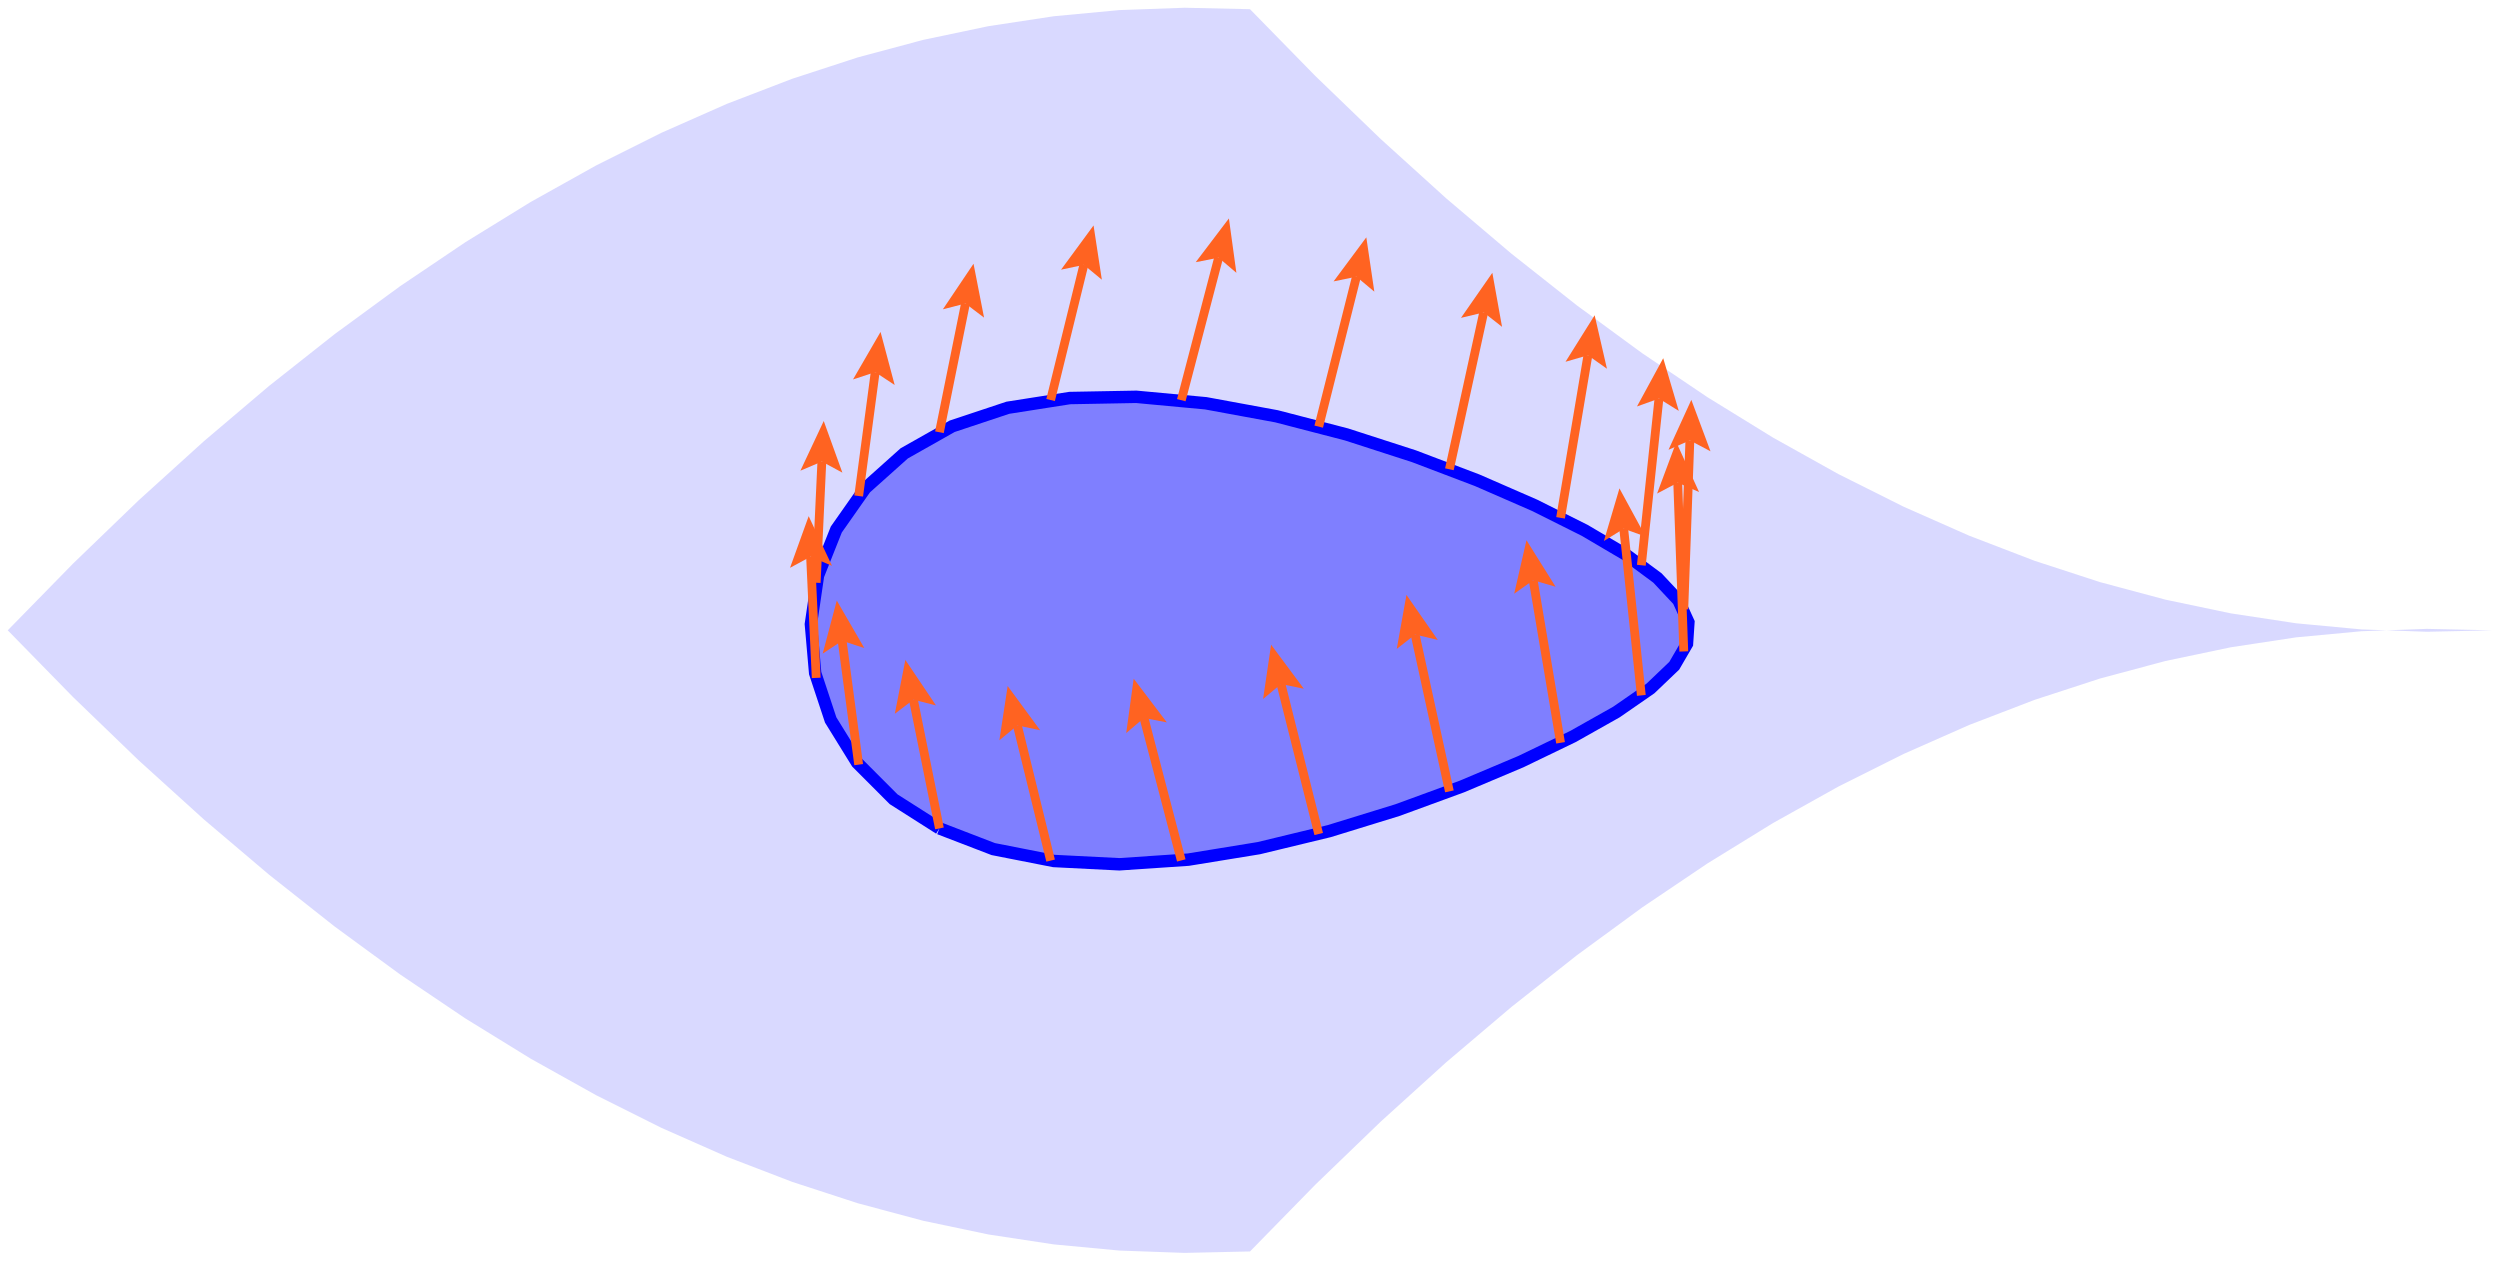
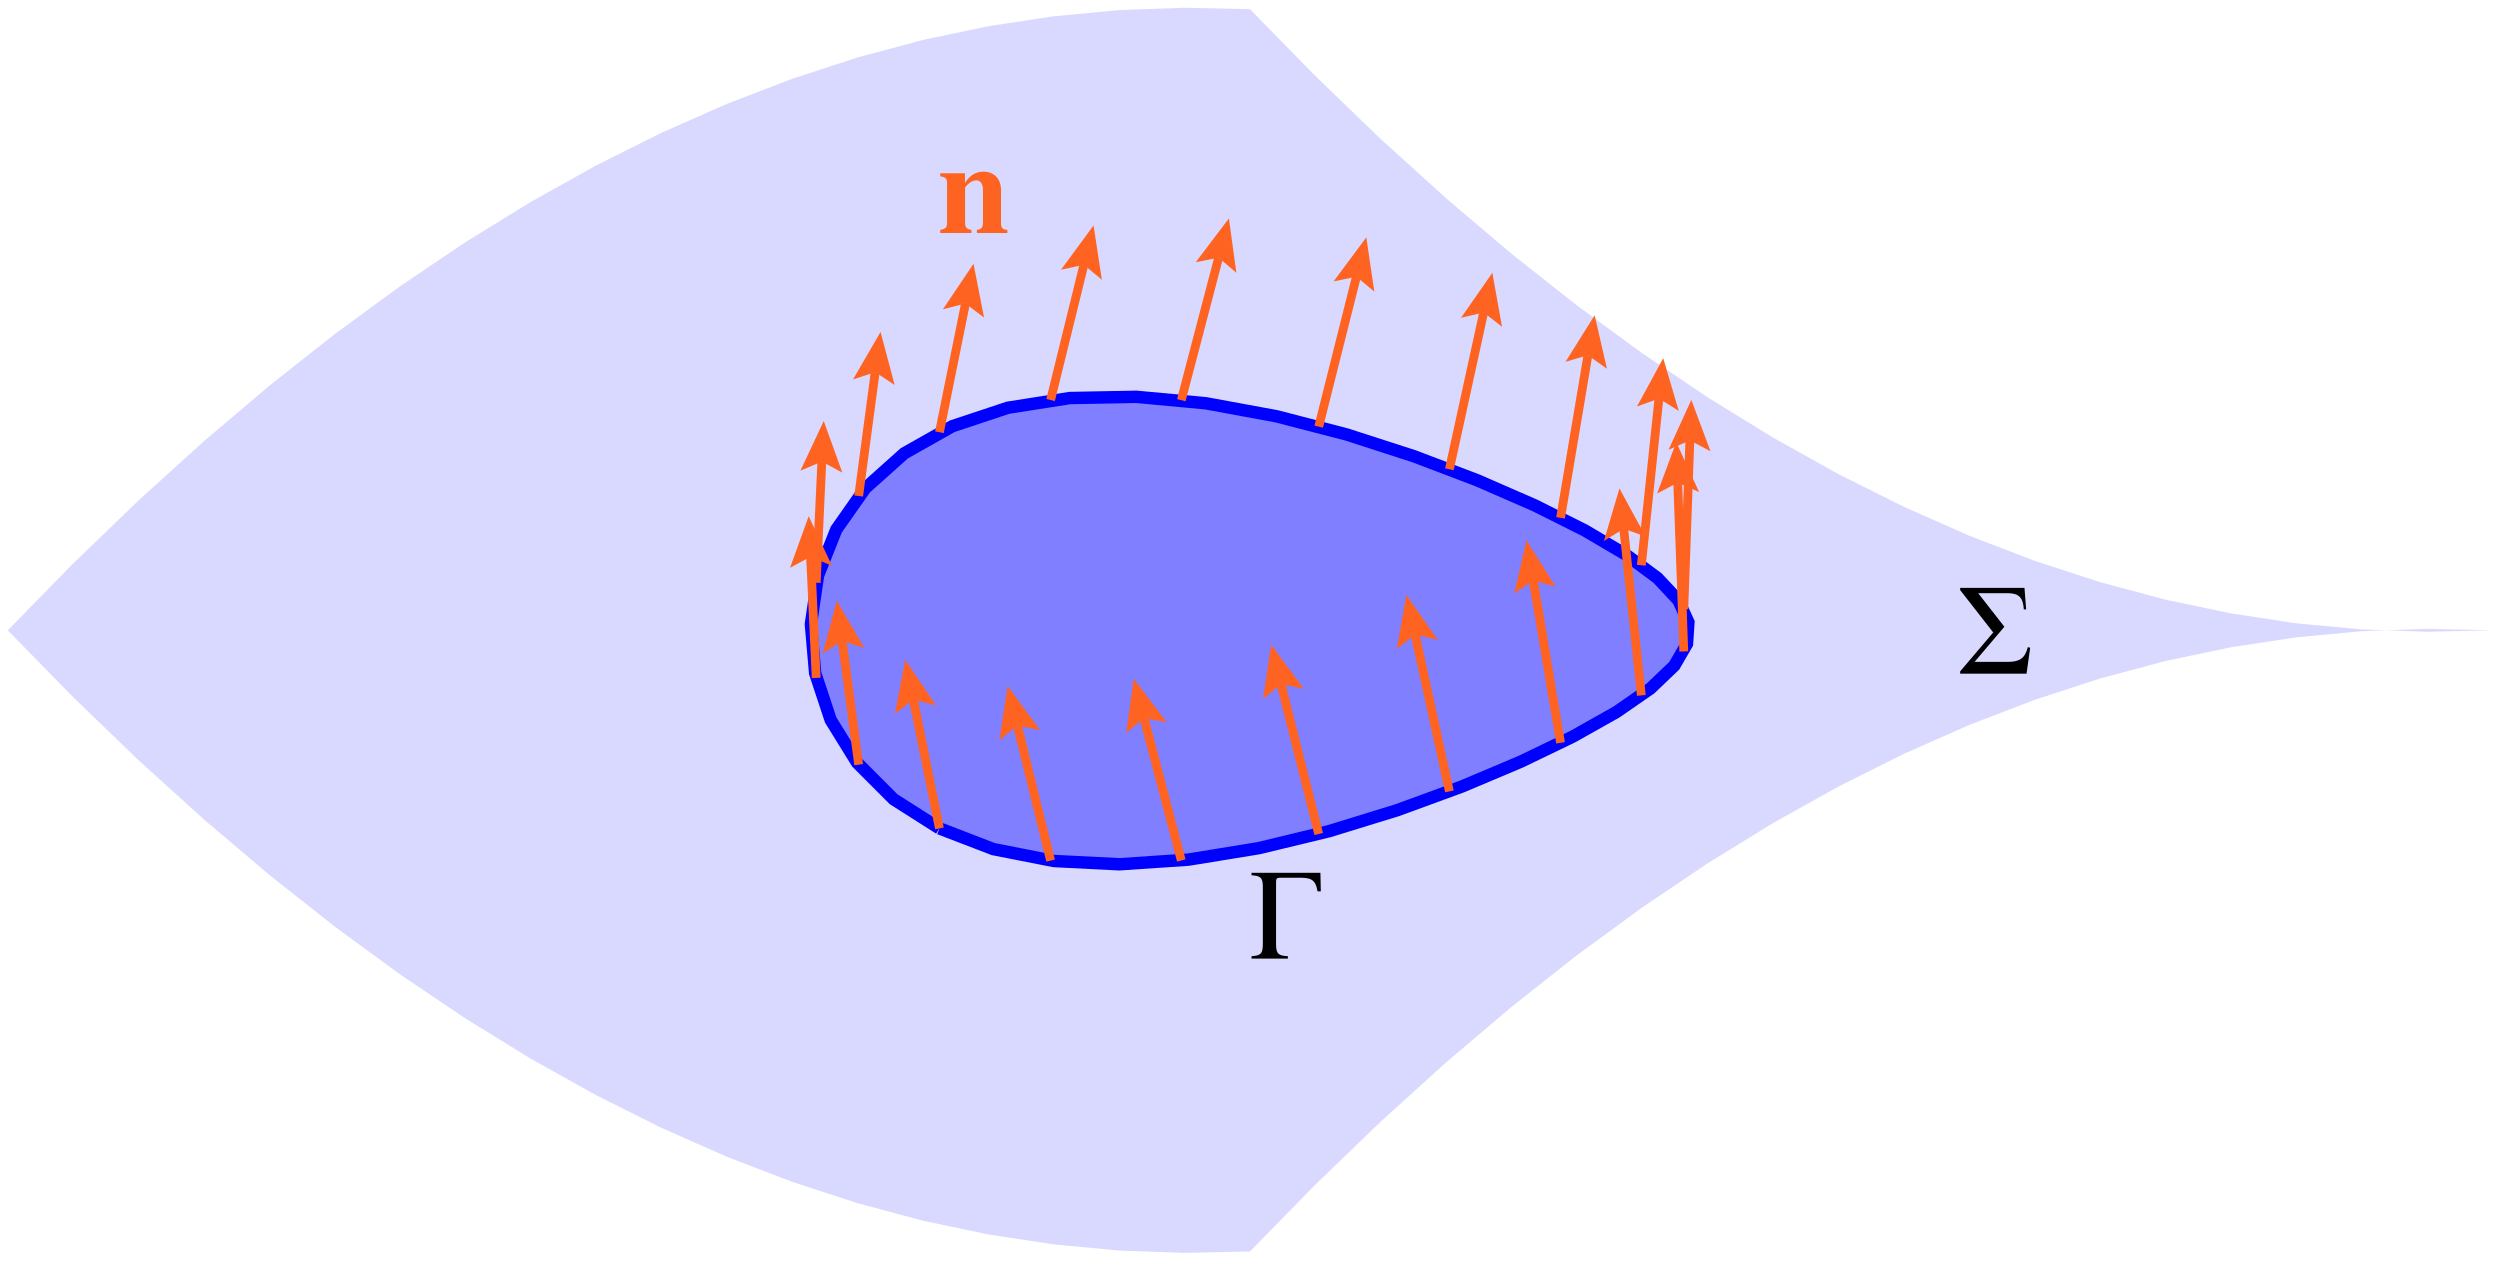
- <svg xmlns="http://www.w3.org/2000/svg" height="162.725pt" stroke-width="0.567" fill="none" viewBox="-161.352 -81.363 322.704 162.725" y="-81.363pt" version="1.1" width="322.704pt" stroke-miterlimit="10" x="-161.352pt">
+ <svg xmlns="http://www.w3.org/2000/svg" x="-161.352pt" width="322.704pt" y="-81.363pt" stroke-width="0.567" viewBox="-161.352 -81.363 322.704 162.725" stroke-miterlimit="10" height="162.725pt" fill="none" version="1.1">
  <path d="M-1.25884e-14 -80.176L-8.44 -80.363L-16.879 -80.06L-25.319 -79.267L-33.758 -77.985L-42.198 -76.213L-50.637 -73.952L-59.077 -71.201L-67.516 -67.961L-75.956 -64.231L-84.396 -60.011L-92.835 -55.301L-101.275 -50.102L-109.714 -44.414L-118.154 -38.235L-126.594 -31.568L-135.033 -24.41L-143.473 -16.763L-151.912 -8.626L-160.352 6.29418e-15L-160.352 6.29418e-15L-151.912 8.626L-143.473 16.763L-135.033 24.41L-126.594 31.568L-118.154 38.235L-109.714 44.414L-101.275 50.102L-92.835 55.301L-84.396 60.011L-75.956 64.231L-67.516 67.961L-59.077 71.201L-50.637 73.952L-42.198 76.213L-33.758 77.985L-25.319 79.267L-16.879 80.06L-8.44 80.363L1.25884e-14 80.176L1.25884e-14 80.176L8.44 71.55L16.879 63.413L25.319 55.766L33.758 48.608L42.198 41.94L50.637 35.762L59.077 30.074L67.516 24.875L75.956 20.165L84.396 15.945L92.835 12.215L101.275 8.975L109.714 6.224L118.154 3.962L126.594 2.191L135.033 0.909L143.473 0.116L151.912 -0.187L160.352 -6.29418e-15L160.352 -6.29418e-15L151.912 0.187L143.473 -0.116L135.033 -0.909L126.594 -2.191L118.154 -3.962L109.714 -6.224L101.275 -8.975L92.835 -12.215L84.396 -15.945L75.956 -20.165L67.516 -24.875L59.077 -30.074L50.637 -35.762L42.198 -41.94L33.758 -48.608L25.319 -55.766L16.879 -63.413L8.44 -71.55L-1.25884e-14 -80.176L-40.088 25.567L-45.999 21.808L-50.719 17.081L-54.126 11.571L-56.13 5.519L-56.681 -0.793L-55.764 -7.068L-53.403 -13.009L-49.658 -18.344L-44.628 -22.845L-38.441 -26.34L-31.259 -28.73L-23.267 -29.983L-14.673 -30.142L-5.699 -29.308L3.423 -27.629L12.456 -25.286L21.167 -22.47L29.329 -19.368L36.732 -16.14L43.184 -12.914L48.517 -9.774L52.593 -6.757L55.308 -3.86L56.59 -1.046L56.406 1.745L54.761 4.575L51.698 7.499L47.296 10.548L41.67 13.715L34.964 16.951L27.352 20.161L19.032 23.208L10.219 25.924L1.142 28.118L-7.965 29.602L-16.866 30.201L-25.33 29.775L-33.138 28.239L-40.088 25.567Z" opacity="0.15" fill="#00f" />
-   <path d="M-40.088 25.567L-45.999 21.808L-50.719 17.081L-54.126 11.571L-56.13 5.519L-56.681 -0.793L-55.764 -7.068L-53.403 -13.009L-49.658 -18.344L-44.628 -22.845L-38.441 -26.34L-31.259 -28.73L-23.267 -29.983L-14.673 -30.142L-5.699 -29.308L3.423 -27.629L12.456 -25.286L21.167 -22.47L29.329 -19.368L36.732 -16.14L43.184 -12.914L48.517 -9.774L52.593 -6.757L55.308 -3.86L56.59 -1.046L56.406 1.745L54.761 4.575L51.698 7.499L47.296 10.548L41.67 13.715L34.964 16.951L27.352 20.161L19.032 23.208L10.219 25.924L1.142 28.118L-7.965 29.602L-16.866 30.201L-25.33 29.775L-33.138 28.239L-40.088 25.567" stroke="#00f" stroke-width="1.604" fill="none" />
-   <path d="M-40.088 25.567L-45.999 21.808L-50.719 17.081L-54.126 11.571L-56.13 5.519L-56.681 -0.793L-55.764 -7.068L-53.403 -13.009L-49.658 -18.344L-44.628 -22.845L-38.441 -26.34L-31.259 -28.73L-23.267 -29.983L-14.673 -30.142L-5.699 -29.308L3.423 -27.629L12.456 -25.286L21.167 -22.47L29.329 -19.368L36.732 -16.14L43.184 -12.914L48.517 -9.774L52.593 -6.757L55.308 -3.86L56.59 -1.046L56.406 1.745L54.761 4.575L51.698 7.499L47.296 10.548L41.67 13.715L34.964 16.951L27.352 20.161L19.032 23.208L10.219 25.924L1.142 28.118L-7.965 29.602L-16.866 30.201L-25.33 29.775L-33.138 28.239L-40.088 25.567" stroke="none" stroke-width="1.604" fill="#00f" opacity="0.5" />
+   <path stroke="#00f" d="M-40.088 25.567L-45.999 21.808L-50.719 17.081L-54.126 11.571L-56.13 5.519L-56.681 -0.793L-55.764 -7.068L-53.403 -13.009L-49.658 -18.344L-44.628 -22.845L-38.441 -26.34L-31.259 -28.73L-23.267 -29.983L-14.673 -30.142L-5.699 -29.308L3.423 -27.629L12.456 -25.286L21.167 -22.47L29.329 -19.368L36.732 -16.14L43.184 -12.914L48.517 -9.774L52.593 -6.757L55.308 -3.86L56.59 -1.046L56.406 1.745L54.761 4.575L51.698 7.499L47.296 10.548L41.67 13.715L34.964 16.951L27.352 20.161L19.032 23.208L10.219 25.924L1.142 28.118L-7.965 29.602L-16.866 30.201L-25.33 29.775L-33.138 28.239L-40.088 25.567" fill="none" stroke-width="1.604" />
+   <path d="M-40.088 25.567L-45.999 21.808L-50.719 17.081L-54.126 11.571L-56.13 5.519L-56.681 -0.793L-55.764 -7.068L-53.403 -13.009L-49.658 -18.344L-44.628 -22.845L-38.441 -26.34L-31.259 -28.73L-23.267 -29.983L-14.673 -30.142L-5.699 -29.308L3.423 -27.629L12.456 -25.286L21.167 -22.47L29.329 -19.368L36.732 -16.14L43.184 -12.914L48.517 -9.774L52.593 -6.757L55.308 -3.86L56.59 -1.046L56.406 1.745L54.761 4.575L51.698 7.499L47.296 10.548L41.67 13.715L34.964 16.951L27.352 20.161L19.032 23.208L10.219 25.924L1.142 28.118L-7.965 29.602L-16.866 30.201L-25.33 29.775L-33.138 28.239L-40.088 25.567" stroke="none" opacity="0.5" fill="#00f" stroke-width="1.604" />
  <path d="M-40.088 25.567L-43.449 8.951" stroke="#ff6321" stroke-width="1.134" />
-   <g stroke-dasharray="none" stroke-linecap="butt">
+   <g stroke-linecap="butt" stroke-dasharray="none">
    <path d="M-45.848 10.772L-44.488 3.817L-40.532 9.697L-43.449 8.951Z" fill="#ff6321" />
  </g>
  <path d="M-25.738 29.726L-30.031 12.274" stroke="#ff6321" stroke-width="1.134" />
-   <g stroke-dasharray="none" stroke-linecap="butt">
+   <g stroke-linecap="butt" stroke-dasharray="none">
    <path d="M-32.352 14.193L-31.282 7.188L-27.085 12.898L-30.031 12.274Z" fill="#ff6321" />
  </g>
  <path d="M-8.869 29.704L-13.687 11.308" stroke="#ff6321" stroke-width="1.134" />
-   <g stroke-dasharray="none" stroke-linecap="butt">
+   <g stroke-linecap="butt" stroke-dasharray="none">
    <path d="M-15.979 13.262L-15.014 6.241L-10.732 11.887L-13.687 11.308Z" fill="#ff6321" />
  </g>
  <path d="M8.869 26.291L4 6.933" stroke="#ff6321" stroke-width="1.134" />
-   <g stroke-dasharray="none" stroke-linecap="butt">
+   <g stroke-linecap="butt" stroke-dasharray="none">
    <path d="M1.69 8.865L2.723 1.854L6.95 7.542L4 6.933Z" fill="#ff6321" />
  </g>
  <path d="M25.738 20.788L21.312 0.543" stroke="#ff6321" stroke-width="1.134" />
-   <g stroke-dasharray="none" stroke-linecap="butt">
+   <g stroke-linecap="butt" stroke-dasharray="none">
    <path d="M18.943 2.401L20.194 -4.574L24.241 1.243L21.312 0.543Z" fill="#ff6321" />
  </g>
  <path d="M40.088 14.521L36.557 -6.464" stroke="#ff6321" stroke-width="1.134" />
-   <g stroke-dasharray="none" stroke-linecap="butt">
+   <g stroke-linecap="butt" stroke-dasharray="none">
    <path d="M34.1 -4.723L35.688 -11.629L39.449 -5.623L36.557 -6.464Z" fill="#ff6321" />
  </g>
  <path d="M50.514 8.4L48.239 -13.113" stroke="#ff6321" stroke-width="1.134" />
-   <g stroke-dasharray="none" stroke-linecap="butt">
+   <g stroke-linecap="butt" stroke-dasharray="none">
    <path d="M45.68 -11.526L47.689 -18.322L51.074 -12.096L48.239 -13.113Z" fill="#ff6321" />
  </g>
  <path d="M55.995 2.728L55.21 -19.061" stroke="#ff6321" stroke-width="1.134" />
-   <g stroke-dasharray="none" stroke-linecap="butt">
+   <g stroke-linecap="butt" stroke-dasharray="none">
    <path d="M52.547 -17.655L55.022 -24.295L57.967 -17.85L55.21 -19.061Z" fill="#ff6321" />
  </g>
  <path d="M55.995 -2.728L56.78 -24.516" stroke="#ff6321" stroke-width="1.134" />
-   <g stroke-dasharray="none" stroke-linecap="butt">
+   <g stroke-linecap="butt" stroke-dasharray="none">
    <path d="M54.023 -23.305L56.968 -29.75L59.443 -23.11L56.78 -24.516Z" fill="#ff6321" />
  </g>
  <path d="M50.514 -8.4L52.788 -29.914" stroke="#ff6321" stroke-width="1.134" />
-   <g stroke-dasharray="none" stroke-linecap="butt">
+   <g stroke-linecap="butt" stroke-dasharray="none">
    <path d="M49.953 -28.897L53.339 -35.123L55.347 -28.326L52.788 -29.914Z" fill="#ff6321" />
  </g>
  <path d="M40.088 -14.521L43.619 -35.505" stroke="#ff6321" stroke-width="1.134" />
-   <g stroke-dasharray="none" stroke-linecap="butt">
+   <g stroke-linecap="butt" stroke-dasharray="none">
    <path d="M40.727 -34.664L44.488 -40.67L46.076 -33.764L43.619 -35.505Z" fill="#ff6321" />
  </g>
  <path d="M25.738 -20.788L30.164 -41.034" stroke="#ff6321" stroke-width="1.134" />
-   <g stroke-dasharray="none" stroke-linecap="butt">
+   <g stroke-linecap="butt" stroke-dasharray="none">
    <path d="M27.235 -40.334L31.282 -46.151L32.533 -39.175L30.164 -41.034Z" fill="#ff6321" />
  </g>
  <path d="M8.869 -26.291L13.737 -45.648" stroke="#ff6321" stroke-width="1.134" />
-   <g stroke-dasharray="none" stroke-linecap="butt">
+   <g stroke-linecap="butt" stroke-dasharray="none">
    <path d="M10.788 -45.039L15.014 -50.727L16.048 -43.716L13.737 -45.648Z" fill="#ff6321" />
  </g>
  <path d="M-8.869 -29.704L-4.05 -48.101" stroke="#ff6321" stroke-width="1.134" />
-   <g stroke-dasharray="none" stroke-linecap="butt">
+   <g stroke-linecap="butt" stroke-dasharray="none">
    <path d="M-7.005 -47.521L-2.723 -53.168L-1.758 -46.147L-4.05 -48.101Z" fill="#ff6321" />
  </g>
  <path d="M-25.738 -29.726L-21.445 -47.177" stroke="#ff6321" stroke-width="1.134" />
-   <g stroke-dasharray="none" stroke-linecap="butt">
+   <g stroke-linecap="butt" stroke-dasharray="none">
    <path d="M-24.391 -46.553L-20.194 -52.263L-19.124 -45.258L-21.445 -47.177Z" fill="#ff6321" />
  </g>
  <path d="M-40.088 -25.567L-36.727 -42.184" stroke="#ff6321" stroke-width="1.134" />
-   <g stroke-dasharray="none" stroke-linecap="butt">
+   <g stroke-linecap="butt" stroke-dasharray="none">
    <path d="M-39.644 -41.438L-35.688 -47.318L-34.328 -40.363L-36.727 -42.184Z" fill="#ff6321" />
  </g>
  <path d="M-50.514 -17.338L-48.381 -33.324" stroke="#ff6321" stroke-width="1.134" />
-   <g stroke-dasharray="none" stroke-linecap="butt">
+   <g stroke-linecap="butt" stroke-dasharray="none">
    <path d="M-51.243 -32.384L-47.689 -38.516L-45.866 -31.667L-48.381 -33.324Z" fill="#ff6321" />
  </g>
  <path d="M-55.995 -6.141L-55.266 -21.786" stroke="#ff6321" stroke-width="1.134" />
-   <g stroke-dasharray="none" stroke-linecap="butt">
+   <g stroke-linecap="butt" stroke-dasharray="none">
    <path d="M-58.035 -20.605L-55.022 -27.018L-52.617 -20.352L-55.266 -21.786Z" fill="#ff6321" />
  </g>
  <path d="M-55.995 6.141L-56.724 -9.504" stroke="#ff6321" stroke-width="1.134" />
-   <g stroke-dasharray="none" stroke-linecap="butt">
+   <g stroke-linecap="butt" stroke-dasharray="none">
    <path d="M-59.372 -8.07L-56.968 -14.736L-53.954 -8.322L-56.724 -9.504Z" fill="#ff6321" />
  </g>
  <path d="M-50.514 17.338L-52.646 1.351" stroke="#ff6321" stroke-width="1.134" />
-   <g stroke-dasharray="none" stroke-linecap="butt">
+   <g stroke-linecap="butt" stroke-dasharray="none">
    <path d="M-55.161 3.008L-53.339 -3.84L-49.785 2.291L-52.646 1.351Z" fill="#ff6321" />
  </g>
+   <g transform="matrix(1.4,-0,-0,1.4,-35.68805,-47.31749)">
+     <g transform="matrix(1,0,0,1,0,-2.834646)">
+       <path d="M-3.072 -0M-0.789 -5.511L-3.072 -5.511L-3.072 -5.224C-2.546 -5.141 -2.439 -5.021 -2.439 -4.519L-2.439 -1.004C-2.439 -0.502 -2.534 -0.395 -3.072 -0.287L-3.072 -0L-0.191 -0L-0.191 -0.287C-0.634 -0.347 -0.777 -0.526 -0.777 -0.968L-0.777 -4.16C-0.777 -4.208 -0.693 -4.328 -0.574 -4.435C-0.311 -4.71 -0.024 -4.854 0.251 -4.854C0.669 -4.854 0.873 -4.531 0.873 -3.862L0.873 -0.968C0.873 -0.526 0.717 -0.335 0.311 -0.287L0.311 -0L3.12 -0L3.12 -0.287C2.654 -0.323 2.534 -0.466 2.534 -0.968L2.534 -3.969C2.534 -4.997 1.901 -5.655 0.921 -5.655C0.203 -5.655 -0.347 -5.32 -0.789 -4.615ZM-0.789 -4.615" fill="#ff6321" />
+     </g>
+   </g>
+   <g transform="matrix(1.4,-0,-0,1.4,91.40051,-0)">
+     <g transform="matrix(1,0,0,1,0,-0)">
+       <path d="M0.191 3.999M6.647 1.608L6.432 1.548C6.157 2.636 5.619 2.911 4.531 2.911L1.518 2.911L4.268 -0.329L1.853 -3.425L4.555 -3.425C5.643 -3.425 5.99 -2.995 6.061 -1.931L6.276 -1.931L6.121 -3.915L0.191 -3.915L0.191 -3.712L3.24 0.197L0.191 3.784L0.191 3.999L6.312 3.999ZM6.312 3.999" fill="#000" />
+     </g>
+   </g>
+   <g transform="matrix(1.4,-0,-0,1.4,0,31.1811)">
+     <g transform="matrix(1,0,0,1,0,-0)">
+       <path d="M0.143 7.998M6.528 1.793L6.492 0.084L0.143 0.084L0.143 0.311C0.98 0.371 1.184 0.526 1.184 1.387L1.184 6.563C1.184 7.46 1.088 7.723 0.143 7.771L0.143 7.998L3.491 7.998L3.491 7.771C2.642 7.735 2.403 7.568 2.403 6.695L2.403 0.944C2.403 0.634 2.463 0.538 2.786 0.538L4.411 0.538C5.499 0.538 6.025 0.586 6.229 1.793ZM6.229 1.793" fill="#000" />
+     </g>
+   </g>
</svg>
